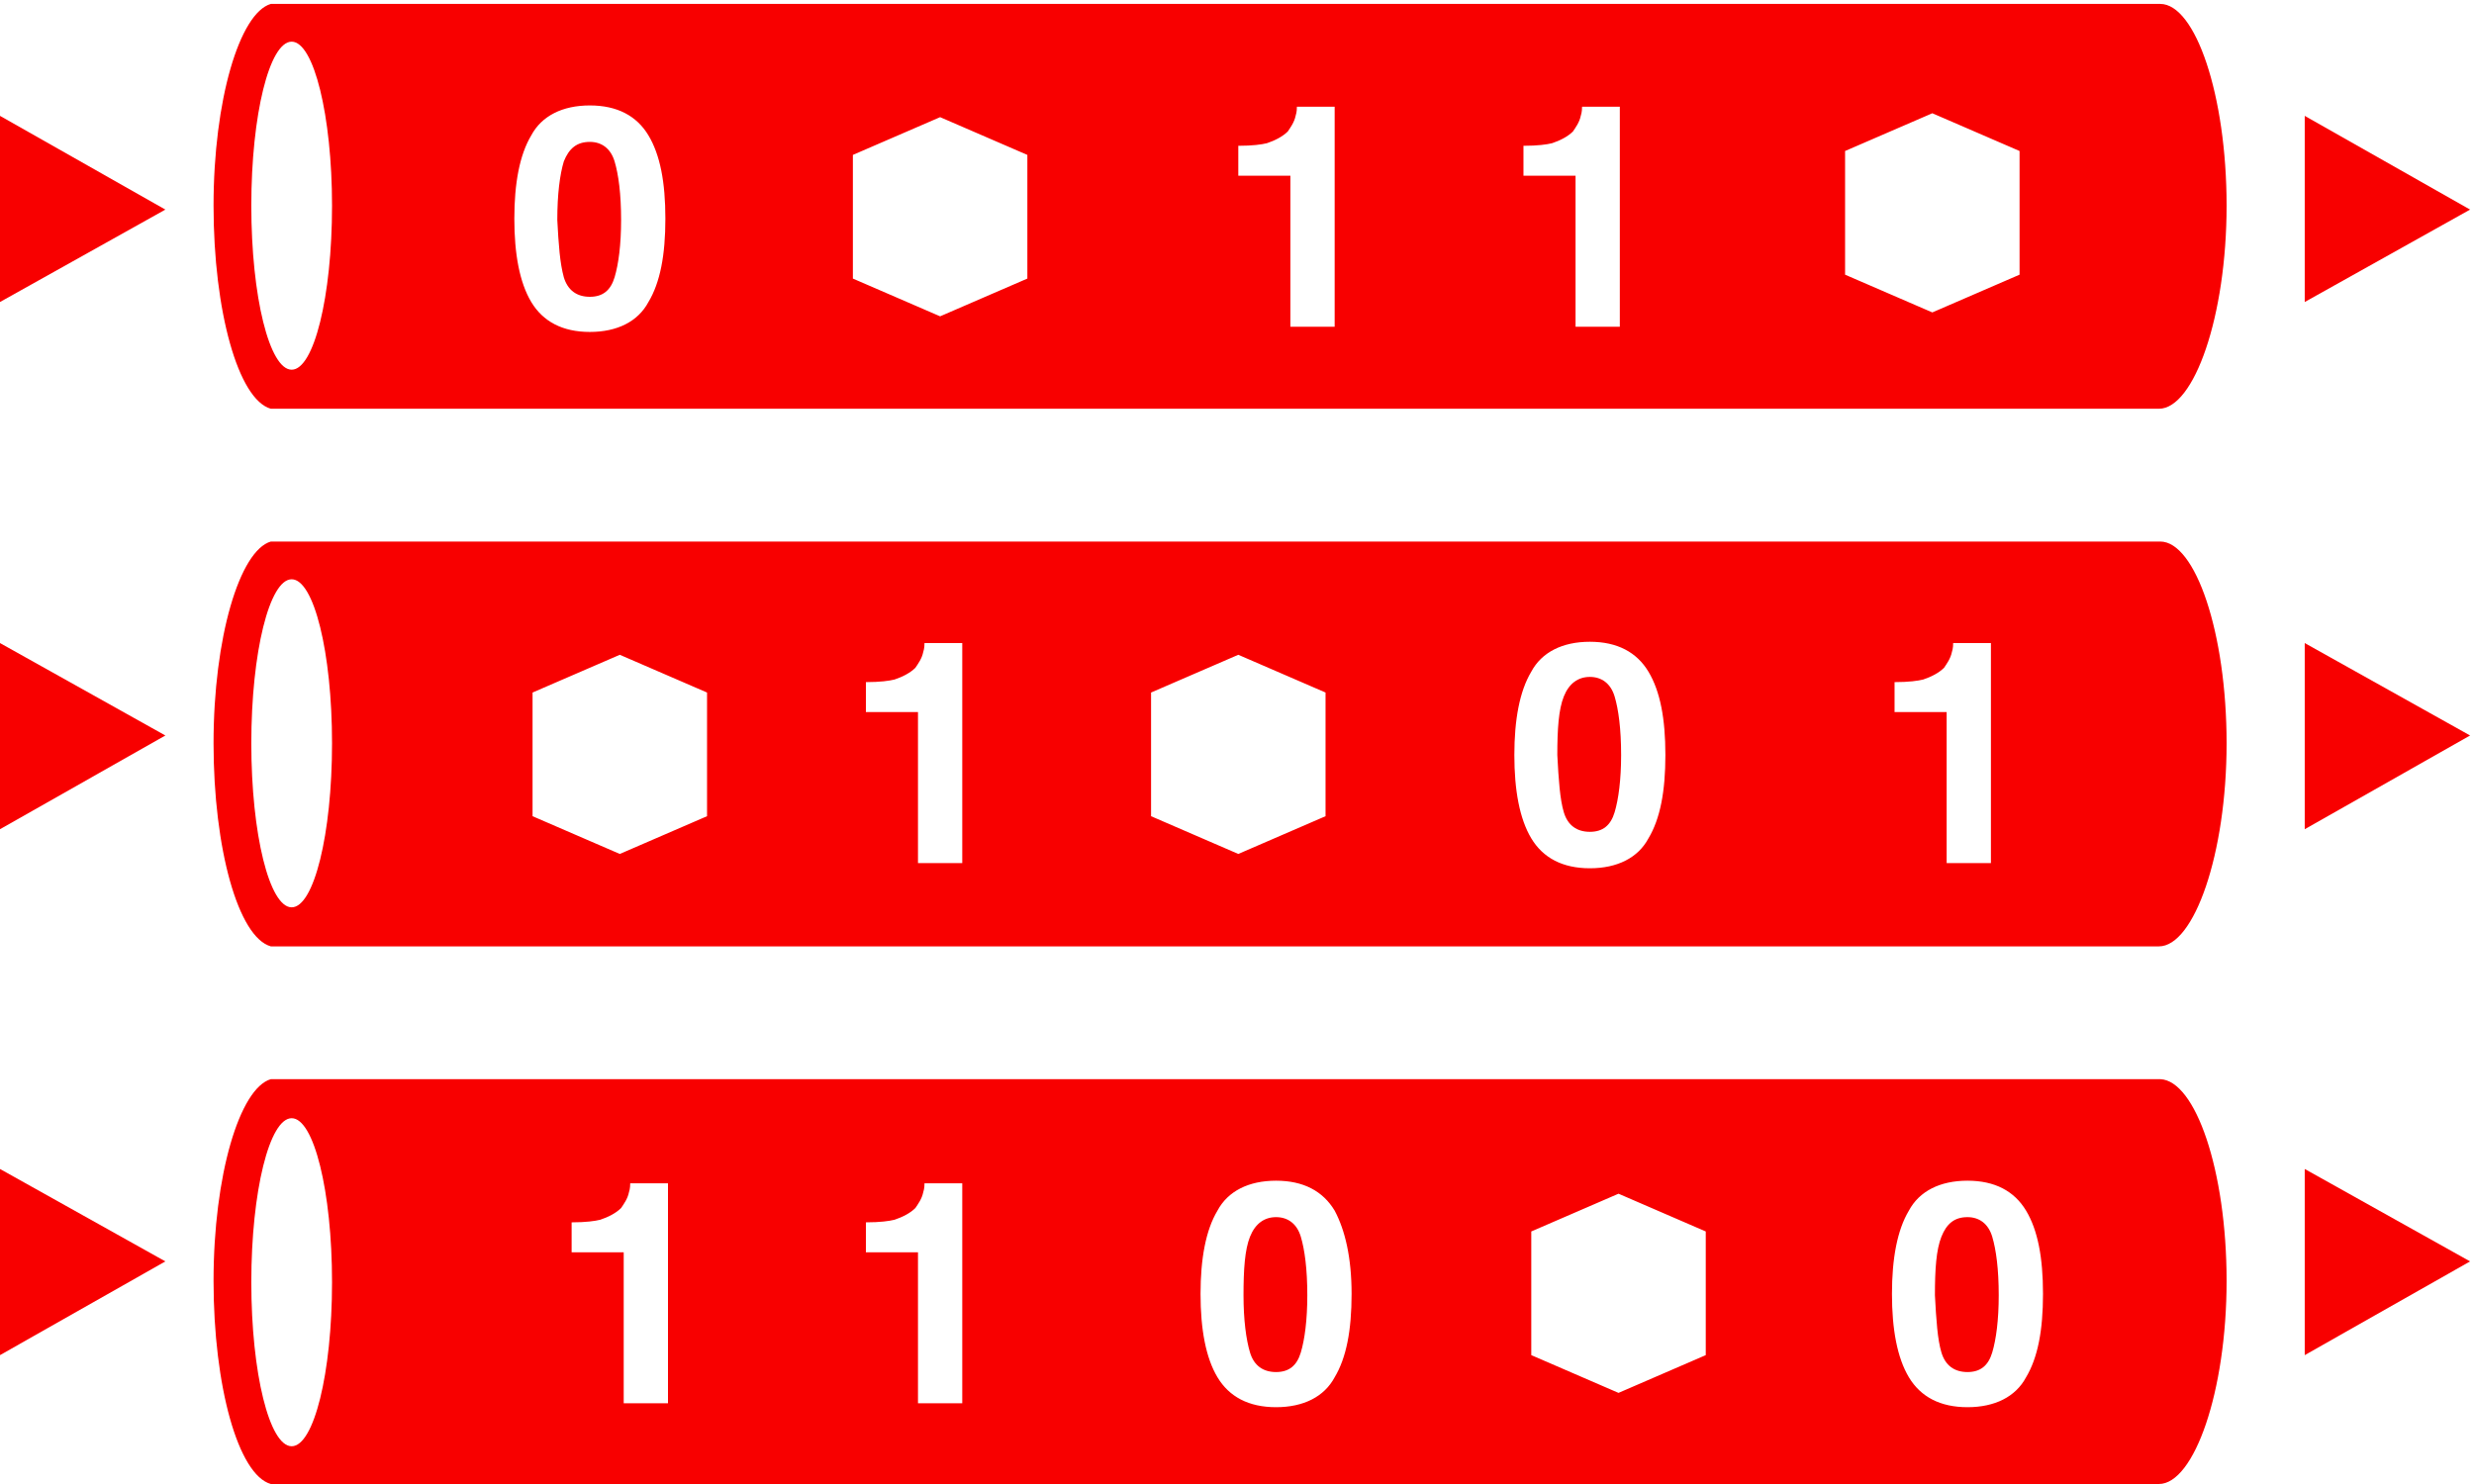
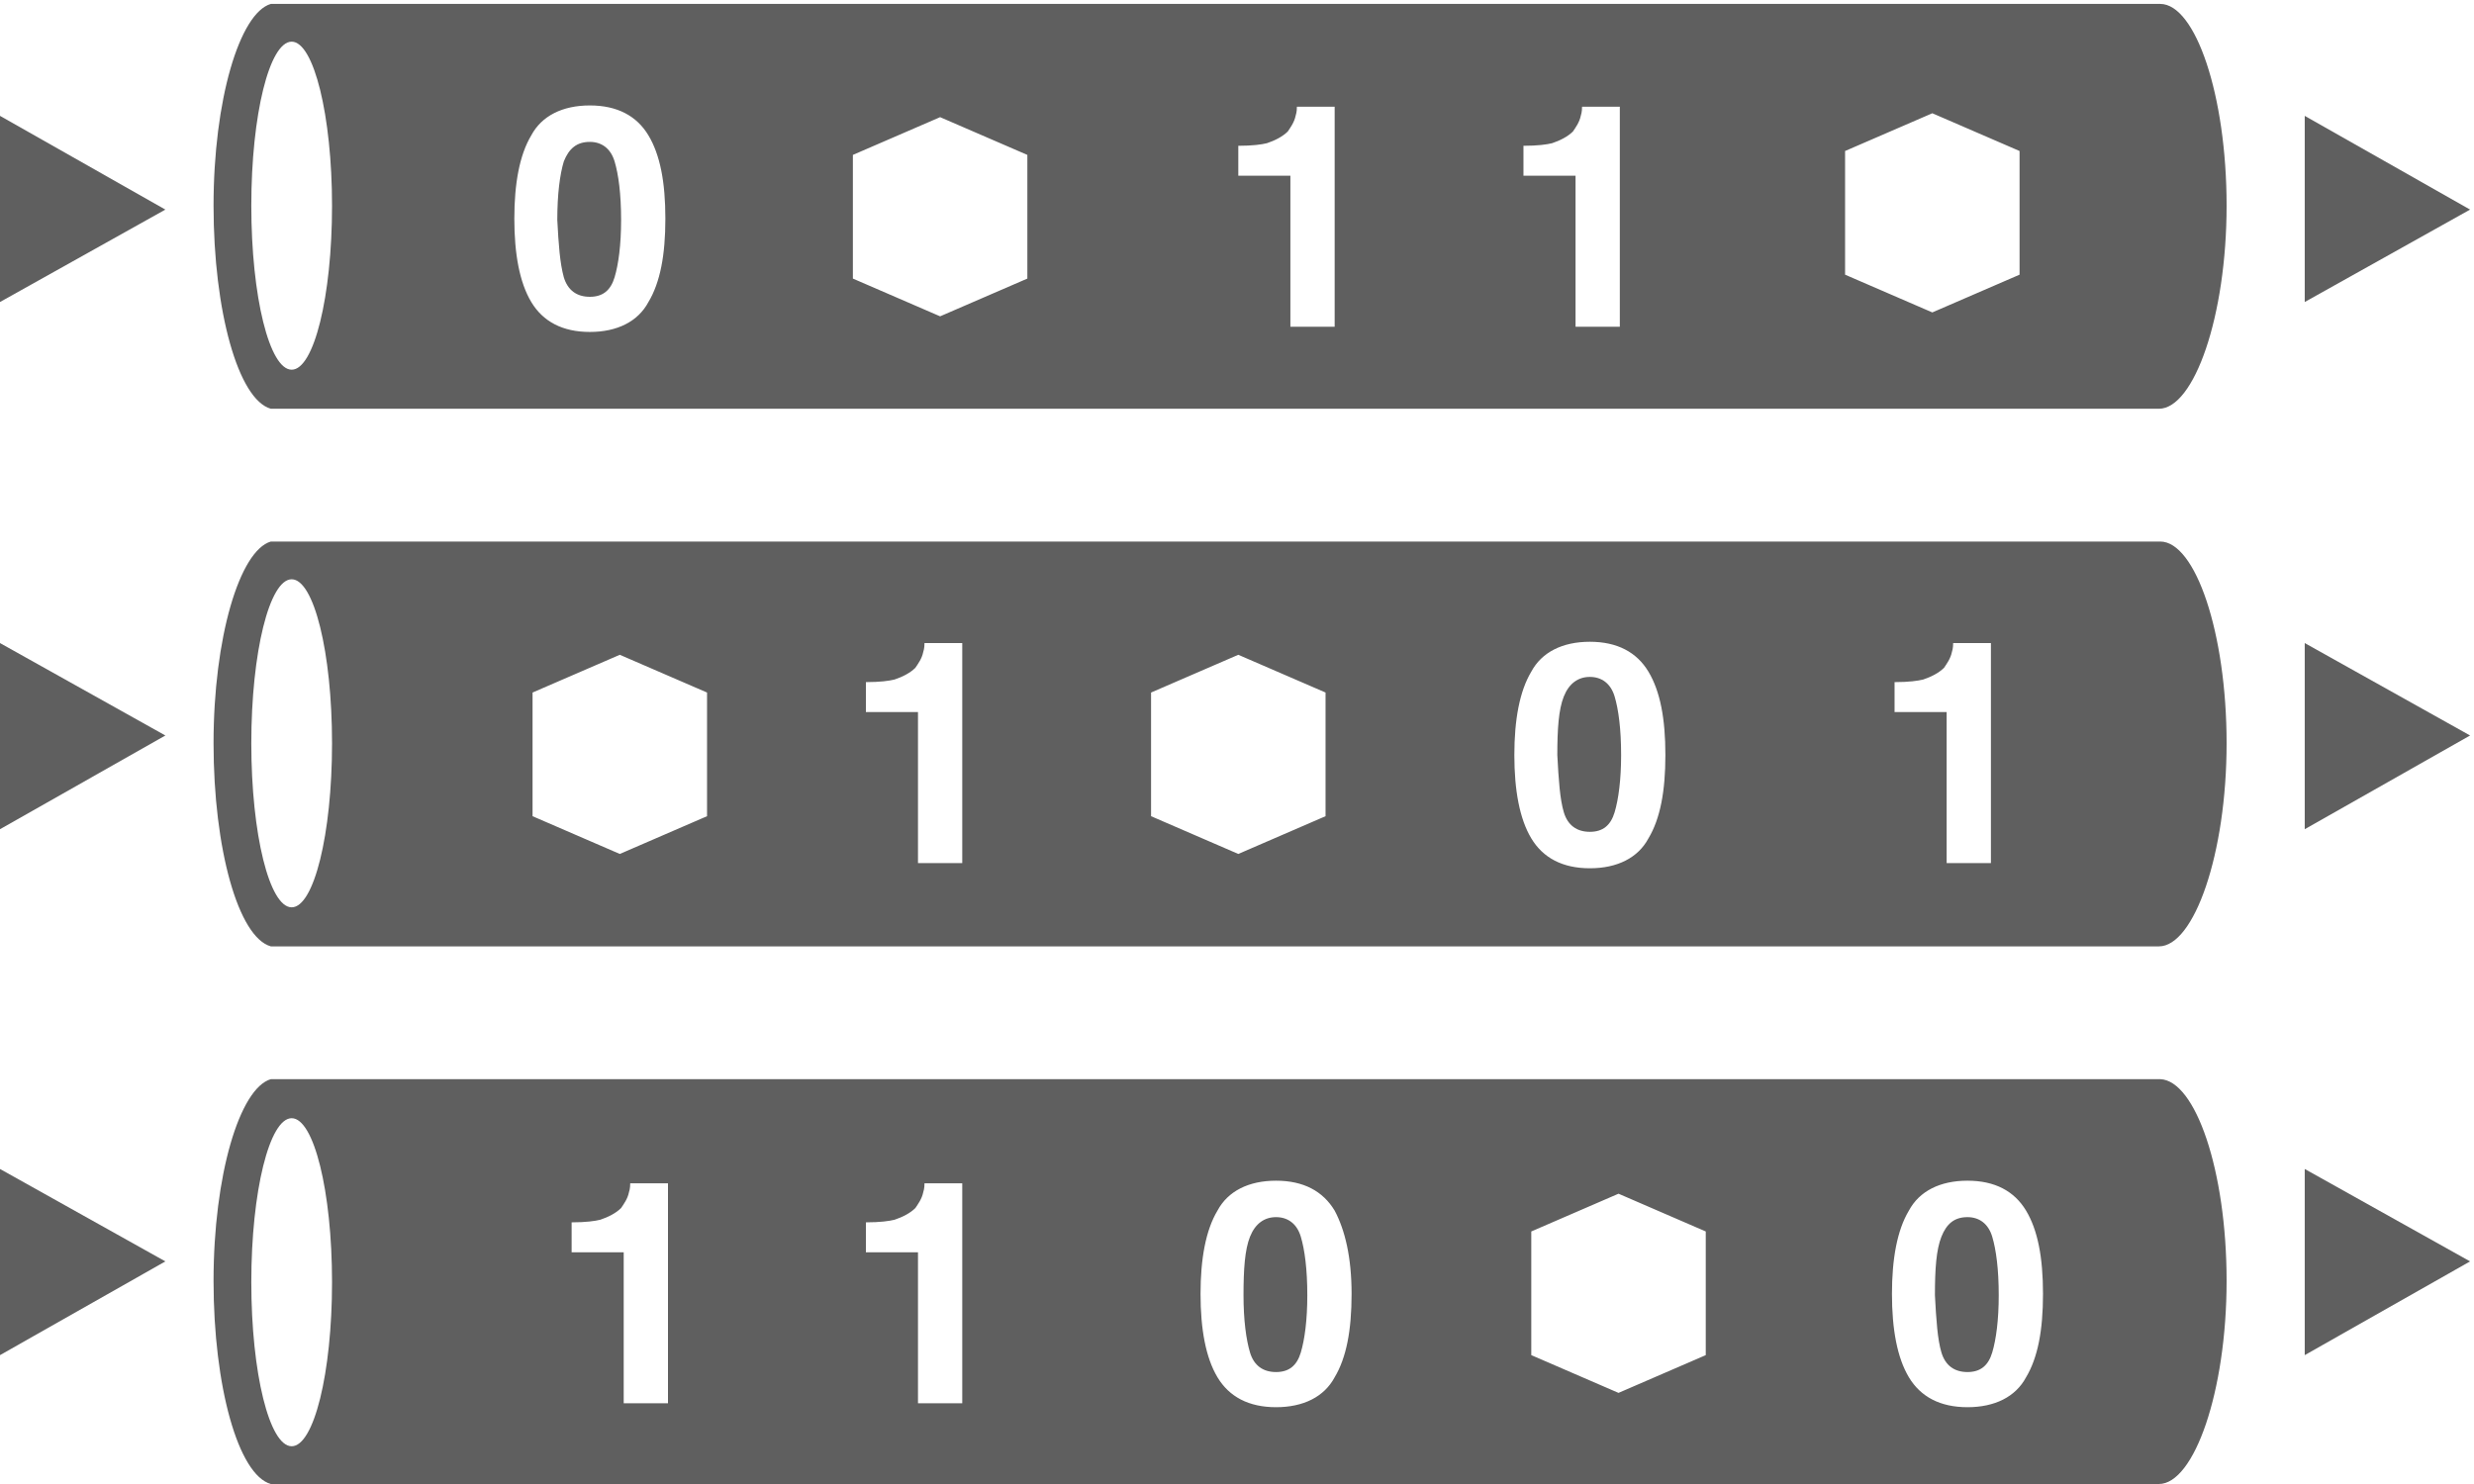
<svg xmlns="http://www.w3.org/2000/svg" version="1.1" id="STREAMING" x="0px" y="0px" width="50" height="30" viewBox="-200 250 190 114" style="enable-background:new -200 250 190 114;" xml:space="preserve">
  <style type="text/css">
- 	.st0{fill:#F80000;}
+ 	.st0{fill:#5F5F5F;}
</style>
  <g>
    <g>
      <g>
        <path class="st0" d="M-29,348.4c0,8.5-2.5,15.6-5.2,15.6c-0.1,0,0,0,0,0l0,0h-145l0,0c-2.5-0.7-4.4-7.5-4.4-15.6      c0-8.1,2-14.8,4.4-15.5l0,0h145l0.2,0c0.2,0-0.2,0-0.1,0C-31.4,333-29,339.9-29,348.4z M-177.6,335.9c-1.7,0-3.1,5.6-3.1,12.6      s1.4,12.6,3.1,12.6s3.1-5.6,3.1-12.6S-175.9,335.9-177.6,335.9z M-75.7,341.7l-6.7,2.9v9.5l6.7,2.9l6.7-2.9v-9.5L-75.7,341.7z       M-129,340.9c0,0.1,0,0.4-0.1,0.7c-0.1,0.5-0.4,0.9-0.6,1.2c-0.4,0.4-1,0.7-1.6,0.9c-0.4,0.1-1.1,0.2-2.2,0.2v2.3h4v11.6h3.4      v-16.9H-129z M-97.5,343c-0.9-1.5-2.4-2.3-4.5-2.3c-2.1,0-3.7,0.8-4.5,2.3c-0.9,1.5-1.3,3.7-1.3,6.4s0.4,4.9,1.3,6.4      c0.9,1.5,2.4,2.3,4.5,2.3c2.1,0,3.7-0.8,4.5-2.3c0.9-1.5,1.3-3.6,1.3-6.4S-96.7,344.5-97.5,343z M-44.4,343      c-0.9-1.5-2.4-2.3-4.5-2.3s-3.7,0.8-4.5,2.3c-0.9,1.5-1.3,3.7-1.3,6.4s0.4,4.9,1.3,6.4c0.9,1.5,2.4,2.3,4.5,2.3s3.7-0.8,4.5-2.3      c0.9-1.5,1.3-3.6,1.3-6.4S-43.5,344.5-44.4,343z M-151.6,340.9c0,0.1,0,0.4-0.1,0.7c-0.1,0.5-0.4,0.9-0.6,1.2      c-0.4,0.4-1,0.7-1.6,0.9c-0.4,0.1-1.1,0.2-2.2,0.2v2.3h4v11.6h3.4v-16.9H-151.6z" />
        <path class="st0" d="M-104,353.9c0.3,1,1,1.5,2,1.5s1.6-0.5,1.9-1.5s0.5-2.5,0.5-4.4c0-2-0.2-3.5-0.5-4.5s-1-1.5-1.9-1.5      s-1.6,0.5-2,1.5s-0.5,2.5-0.5,4.5C-104.5,351.4-104.3,352.9-104,353.9z" />
        <path class="st0" d="M-50.9,353.9c0.3,1,1,1.5,2,1.5c1,0,1.6-0.5,1.9-1.5c0.3-1,0.5-2.5,0.5-4.4c0-2-0.2-3.5-0.5-4.5      c-0.3-1-1-1.5-1.9-1.5c-1,0-1.6,0.5-2,1.5s-0.5,2.5-0.5,4.5C-51.3,351.4-51.2,352.9-50.9,353.9z" />
      </g>
      <g>
        <path class="st0" d="M-29,307.1c0,8.5-2.5,15.6-5.2,15.6c-0.1,0,0,0,0,0l0,0h-145l0,0c-2.5-0.7-4.4-7.5-4.4-15.6      s2-14.8,4.4-15.5l0,0h145l0.2,0c0.2,0-0.2,0-0.1,0C-31.4,291.6-29,298.6-29,307.1z M-177.6,294.5c-1.7,0-3.1,5.6-3.1,12.6      s1.4,12.6,3.1,12.6s3.1-5.6,3.1-12.6S-175.9,294.5-177.6,294.5z M-111.6,312.7l6.7,2.9l6.7-2.9v-9.5l-6.7-2.9l-6.7,2.9V312.7z       M-159.1,312.7l6.7,2.9l6.7-2.9v-9.5l-6.7-2.9l-6.7,2.9V312.7z M-73.4,301.6c-0.9-1.5-2.4-2.3-4.5-2.3s-3.7,0.8-4.5,2.3      c-0.9,1.5-1.3,3.7-1.3,6.4s0.4,4.9,1.3,6.4c0.9,1.5,2.4,2.3,4.5,2.3s3.7-0.8,4.5-2.3c0.9-1.5,1.3-3.6,1.3-6.4      S-72.5,303.1-73.4,301.6z M-50,299.4c0,0.1,0,0.4-0.1,0.7c-0.1,0.5-0.4,0.9-0.6,1.2c-0.4,0.4-1,0.7-1.6,0.9      c-0.4,0.1-1.1,0.2-2.2,0.2v2.3h4v11.6h3.4v-16.9H-50z M-129,299.4c0,0.1,0,0.4-0.1,0.7c-0.1,0.5-0.4,0.9-0.6,1.2      c-0.4,0.4-1,0.7-1.6,0.9c-0.4,0.1-1.1,0.2-2.2,0.2v2.3h4v11.6h3.4v-16.9H-129z" />
        <path class="st0" d="M-79.9,312.4c0.3,1,1,1.5,2,1.5s1.6-0.5,1.9-1.5s0.5-2.5,0.5-4.4c0-2-0.2-3.5-0.5-4.5s-1-1.5-1.9-1.5      s-1.6,0.5-2,1.5s-0.5,2.5-0.5,4.5C-80.3,309.9-80.2,311.4-79.9,312.4z" />
      </g>
      <g>
        <g>
          <polygon class="st0" points="-23,339.8 -23,354.1 -10.3,346.9      " />
        </g>
      </g>
      <g>
        <g>
          <polygon class="st0" points="-200,339.8 -200,354.1 -187.3,346.9      " />
        </g>
      </g>
      <g>
        <g>
          <polygon class="st0" points="-23,299.4 -23,313.7 -10.3,306.5      " />
        </g>
      </g>
      <g>
        <g>
          <polygon class="st0" points="-200,299.4 -200,313.7 -187.3,306.5      " />
        </g>
      </g>
      <g>
        <g>
          <polygon class="st0" points="-23,258.9 -23,273.2 -10.3,266.1      " />
        </g>
      </g>
      <g>
        <g>
          <polygon class="st0" points="-200,258.9 -200,273.2 -187.3,266.1      " />
        </g>
      </g>
      <g>
        <path class="st0" d="M-156.7,271.3c0.3,1,1,1.5,2,1.5c1,0,1.6-0.5,1.9-1.5s0.5-2.5,0.5-4.4c0-2-0.2-3.5-0.5-4.5s-1-1.5-1.9-1.5      c-1,0-1.6,0.5-2,1.5c-0.3,1-0.5,2.5-0.5,4.5C-157.1,268.8-157,270.2-156.7,271.3z" />
        <path class="st0" d="M-29,265.8c0,8.5-2.5,15.6-5.2,15.6c-0.1,0,0,0,0,0l0,0h-145l0,0c-2.5-0.7-4.4-7.5-4.4-15.6      c0-8.1,2-14.8,4.4-15.5l0,0h145l0.2,0c0.2,0-0.2,0-0.1,0C-31.4,250.3-29,257.3-29,265.8z M-51.6,258.7l-6.7,2.9v9.5l6.7,2.9      l6.7-2.9v-9.5L-51.6,258.7z M-127.8,259l-6.7,2.9v9.5l6.7,2.9l6.7-2.9v-9.5L-127.8,259z M-150.2,260.4c-0.9-1.5-2.4-2.3-4.5-2.3      s-3.7,0.8-4.5,2.3c-0.9,1.5-1.3,3.7-1.3,6.4s0.4,4.9,1.3,6.4c0.9,1.5,2.4,2.3,4.5,2.3s3.7-0.8,4.5-2.3c0.9-1.5,1.3-3.6,1.3-6.4      S-149.3,261.9-150.2,260.4z M-100.4,258.2c0,0.1,0,0.4-0.1,0.7c-0.1,0.5-0.4,0.9-0.6,1.2c-0.4,0.4-1,0.7-1.6,0.9      c-0.4,0.1-1.1,0.2-2.2,0.2v2.3h4v11.6h3.4v-16.9H-100.4z M-78.5,258.2c0,0.1,0,0.4-0.1,0.7c-0.1,0.5-0.4,0.9-0.6,1.2      c-0.4,0.4-1,0.7-1.6,0.9c-0.4,0.1-1.1,0.2-2.2,0.2v2.3h4v11.6h3.4v-16.9H-78.5z M-177.6,253.2c-1.7,0-3.1,5.6-3.1,12.6      c0,7,1.4,12.6,3.1,12.6s3.1-5.6,3.1-12.6C-174.5,258.9-175.9,253.2-177.6,253.2z" />
      </g>
    </g>
  </g>
</svg>
